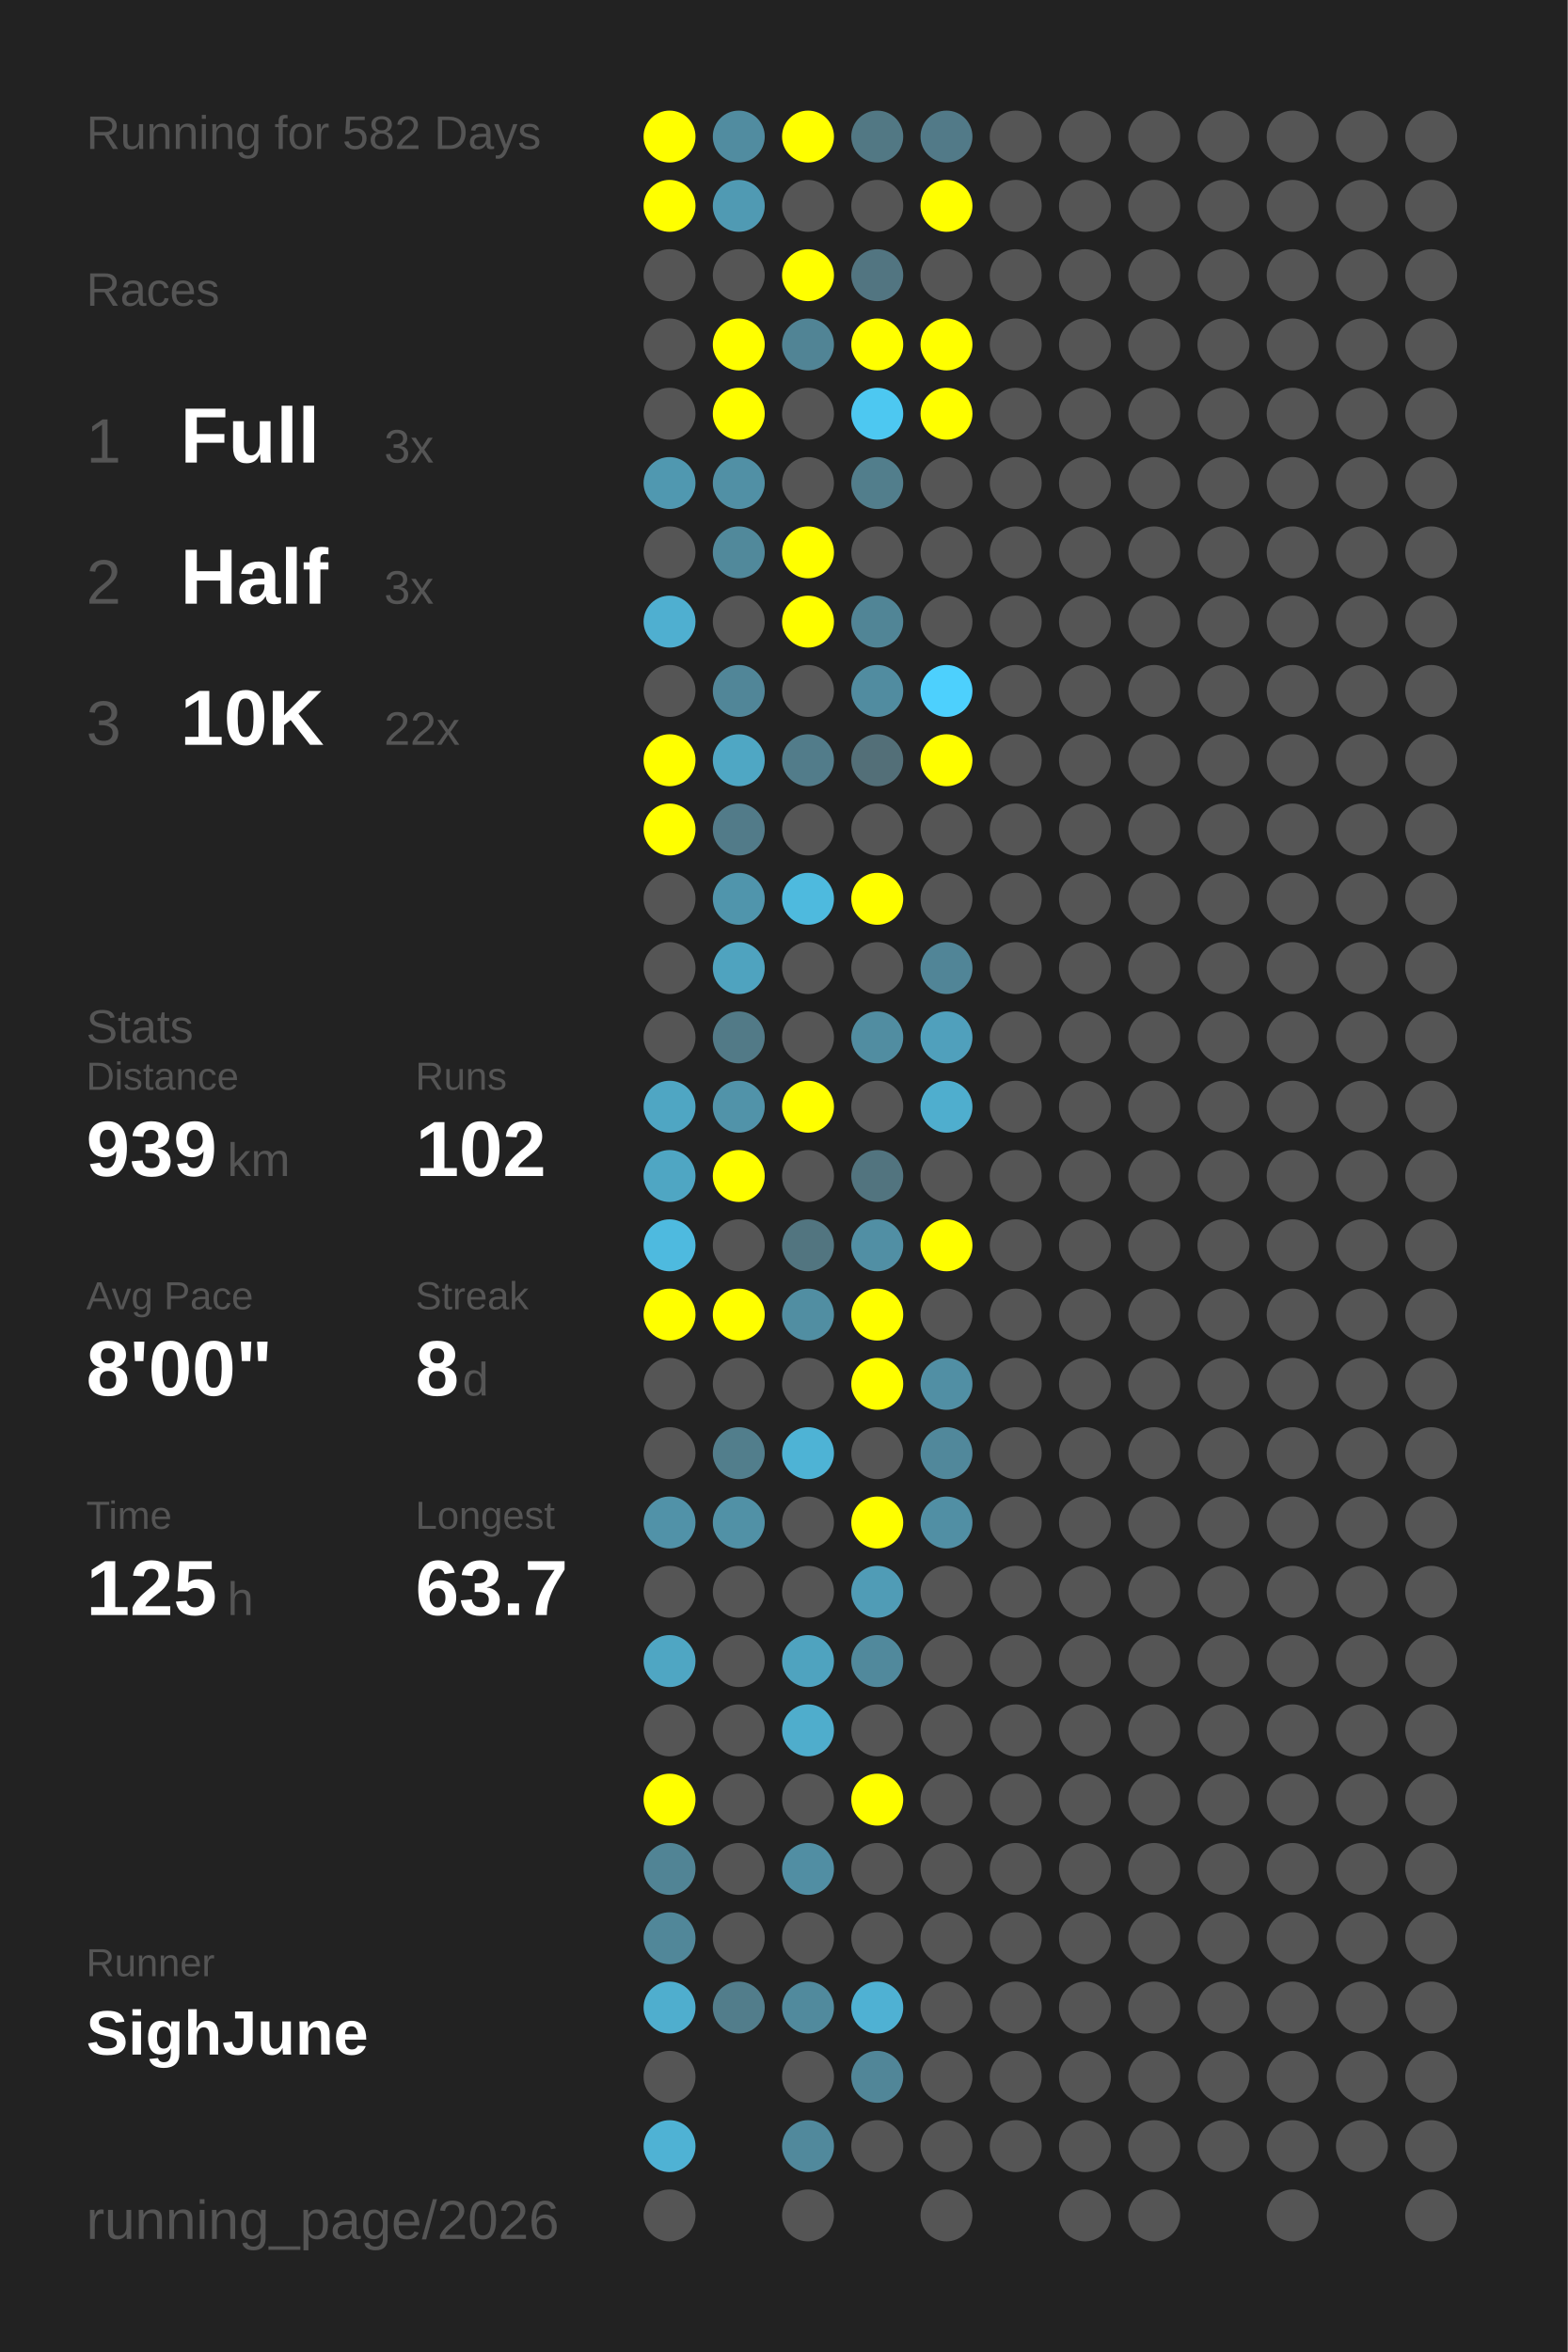
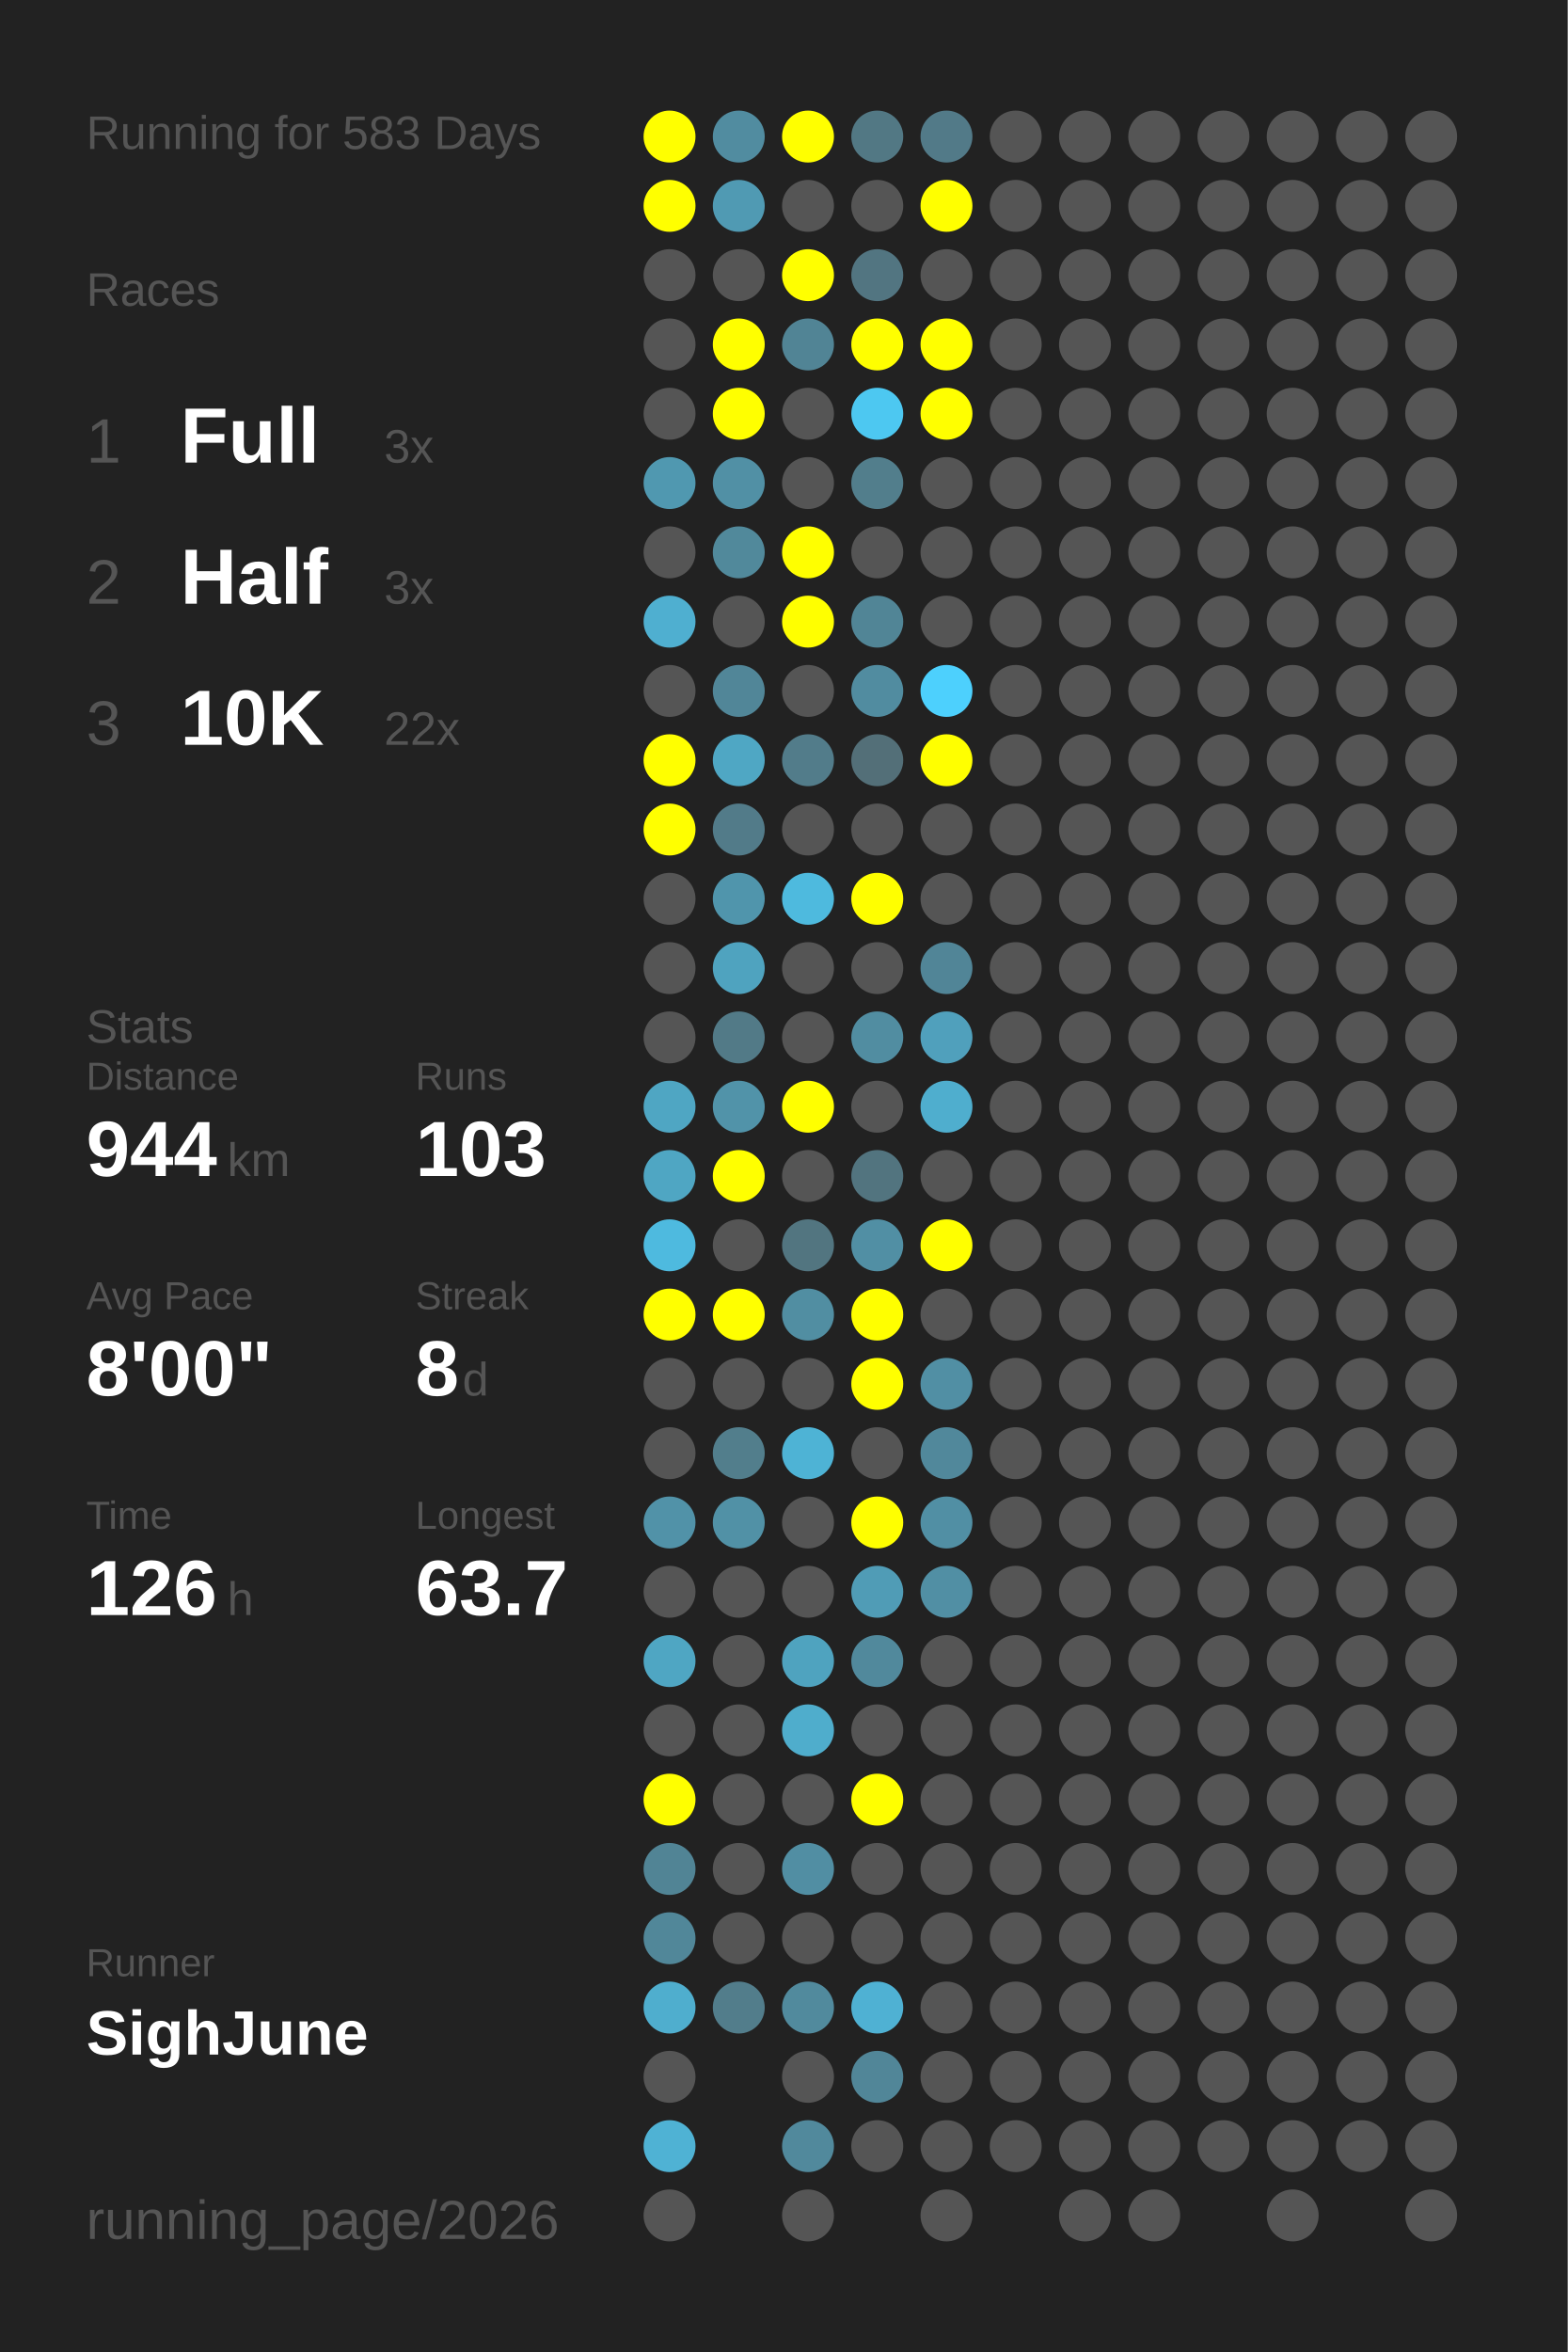
<svg xmlns="http://www.w3.org/2000/svg" baseProfile="full" height="300mm" version="1.1" viewBox="0,0,200,300" width="200mm">
  <defs />
  <rect fill="#222222" height="300" width="200" x="0" y="0" />
-   <text fill="#555555" style="font-size:6px; font-family:Arial;" x="11" y="19">Running for 582 Days</text>
+   <text fill="#555555" style="font-size:6px; font-family:Arial;" x="11" y="19">Running for 583 Days</text>
  <text fill="#555555" style="font-size:6px; font-family:Arial;" x="11" y="39">Races</text>
  <text fill="#555555" style="font-size:8px; font-family:Arial;" x="11" y="59">1</text>
  <text fill="#FFFFFF" style="font-size:10px; font-family:Arial; font-weight:bold;" x="23" y="59">Full</text>
  <text fill="#555555" style="font-size:6px; font-family:Arial;" x="49" y="59">3x</text>
  <text fill="#555555" style="font-size:8px; font-family:Arial;" x="11" y="77">2</text>
  <text fill="#FFFFFF" style="font-size:10px; font-family:Arial; font-weight:bold;" x="23" y="77">Half</text>
  <text fill="#555555" style="font-size:6px; font-family:Arial;" x="49" y="77">3x</text>
  <text fill="#555555" style="font-size:8px; font-family:Arial;" x="11" y="95">3</text>
  <text fill="#FFFFFF" style="font-size:10px; font-family:Arial; font-weight:bold;" x="23" y="95">10K</text>
  <text fill="#555555" style="font-size:6px; font-family:Arial;" x="49" y="95">22x</text>
  <text fill="#555555" style="font-size:6px; font-family:Arial;" x="11" y="133">Stats</text>
  <text fill="#555555" style="font-size:5px; font-family:Arial;" x="11" y="139">Distance</text>
-   <text fill="#FFFFFF" style="font-size:10px; font-family:Arial; font-weight:bold;" x="11" y="150">939</text>
+   <text fill="#FFFFFF" style="font-size:10px; font-family:Arial; font-weight:bold;" x="11" y="150">944</text>
  <text fill="#555555" style="font-size:6px; font-family:Arial;" x="29" y="150">km</text>
  <text fill="#555555" style="font-size:5px; font-family:Arial;" x="53" y="139">Runs</text>
-   <text fill="#FFFFFF" style="font-size:10px; font-family:Arial; font-weight:bold;" x="53" y="150">102</text>
+   <text fill="#FFFFFF" style="font-size:10px; font-family:Arial; font-weight:bold;" x="53" y="150">103</text>
  <text fill="#555555" style="font-size:5px; font-family:Arial;" x="11" y="167">Avg Pace</text>
  <text fill="#FFFFFF" style="font-size:10px; font-family:Arial; font-weight:bold;" x="11" y="178">8'00"</text>
  <text fill="#555555" style="font-size:5px; font-family:Arial;" x="53" y="167">Streak</text>
  <text fill="#FFFFFF" style="font-size:10px; font-family:Arial; font-weight:bold;" x="53" y="178">8</text>
  <text fill="#555555" style="font-size:6px; font-family:Arial;" x="59" y="178">d</text>
  <text fill="#555555" style="font-size:5px; font-family:Arial;" x="11" y="195">Time</text>
-   <text fill="#FFFFFF" style="font-size:10px; font-family:Arial; font-weight:bold;" x="11" y="206">125</text>
+   <text fill="#FFFFFF" style="font-size:10px; font-family:Arial; font-weight:bold;" x="11" y="206">126</text>
  <text fill="#555555" style="font-size:6px; font-family:Arial;" x="29" y="206">h</text>
  <text fill="#555555" style="font-size:5px; font-family:Arial;" x="53" y="195">Longest</text>
  <text fill="#FFFFFF" style="font-size:10px; font-family:Arial; font-weight:bold;" x="53" y="206">63.7</text>
  <text fill="#555555" style="font-size:5px; font-family:Arial;" x="11" y="252.065">Runner</text>
  <text fill="#FFFFFF" style="font-size:8px; font-family:Arial; font-weight:bold;" x="11" y="262.065">SighJune</text>
  <text fill="#555555" style="font-size:7px; font-family:Arial;" x="11" y="285.581">running_page/2026</text>
  <circle cx="85.417" cy="17.419" fill="#FFFF00" r="3.312" />
  <circle cx="85.417" cy="26.258" fill="#FFFF00" r="3.312" />
  <circle cx="85.417" cy="35.097" fill="#555555" r="3.312" />
  <circle cx="85.417" cy="43.935" fill="#555555" r="3.312" />
  <circle cx="85.417" cy="52.774" fill="#555555" r="3.312" />
  <circle cx="85.417" cy="61.613" fill="#5098b0" r="3.312" />
  <circle cx="85.417" cy="70.452" fill="#555555" r="3.312" />
  <circle cx="85.417" cy="79.29" fill="#4fafd0" r="3.312" />
  <circle cx="85.417" cy="88.129" fill="#555555" r="3.312" />
  <circle cx="85.417" cy="96.968" fill="#FFFF00" r="3.312" />
  <circle cx="85.417" cy="105.806" fill="#FFFF00" r="3.312" />
  <circle cx="85.417" cy="114.645" fill="#555555" r="3.312" />
  <circle cx="85.417" cy="123.484" fill="#555555" r="3.312" />
  <circle cx="85.417" cy="132.323" fill="#555555" r="3.312" />
  <circle cx="85.417" cy="141.161" fill="#4fa6c3" r="3.312" />
  <circle cx="85.417" cy="150" fill="#4fa6c3" r="3.312" />
  <circle cx="85.417" cy="158.839" fill="#4ebadf" r="3.312" />
  <circle cx="85.417" cy="167.677" fill="#FFFF00" r="3.312" />
  <circle cx="85.417" cy="176.516" fill="#555555" r="3.312" />
  <circle cx="85.417" cy="185.355" fill="#555555" r="3.312" />
  <circle cx="85.417" cy="194.194" fill="#5192a8" r="3.312" />
  <circle cx="85.417" cy="203.032" fill="#555555" r="3.312" />
  <circle cx="85.417" cy="211.871" fill="#4fa6c3" r="3.312" />
  <circle cx="85.417" cy="220.71" fill="#555555" r="3.312" />
  <circle cx="85.417" cy="229.548" fill="#FFFF00" r="3.312" />
  <circle cx="85.417" cy="238.387" fill="#518495" r="3.312" />
  <circle cx="85.417" cy="247.226" fill="#518799" r="3.312" />
  <circle cx="85.417" cy="256.065" fill="#4faece" r="3.312" />
  <circle cx="85.417" cy="264.903" fill="#555555" r="3.312" />
  <circle cx="85.417" cy="273.742" fill="#4fb2d4" r="3.312" />
  <circle cx="85.417" cy="282.581" fill="#555555" r="3.312" />
  <circle cx="94.25" cy="17.419" fill="#518ca0" r="3.312" />
  <circle cx="94.25" cy="26.258" fill="#509ab3" r="3.312" />
  <circle cx="94.25" cy="35.097" fill="#555555" r="3.312" />
  <circle cx="94.25" cy="43.935" fill="#FFFF00" r="3.312" />
  <circle cx="94.25" cy="52.774" fill="#FFFF00" r="3.312" />
  <circle cx="94.25" cy="61.613" fill="#5190a5" r="3.312" />
  <circle cx="94.25" cy="70.452" fill="#51899b" r="3.312" />
  <circle cx="94.25" cy="79.29" fill="#555555" r="3.312" />
  <circle cx="94.25" cy="88.129" fill="#518698" r="3.312" />
  <circle cx="94.25" cy="96.968" fill="#4fa7c4" r="3.312" />
  <circle cx="94.25" cy="105.806" fill="#527b89" r="3.312" />
  <circle cx="94.25" cy="114.645" fill="#5095ac" r="3.312" />
  <circle cx="94.25" cy="123.484" fill="#4fa3bf" r="3.312" />
  <circle cx="94.25" cy="132.323" fill="#527a87" r="3.312" />
  <circle cx="94.25" cy="141.161" fill="#5193a9" r="3.312" />
  <circle cx="94.25" cy="150" fill="#FFFF00" r="3.312" />
  <circle cx="94.25" cy="158.839" fill="#555555" r="3.312" />
  <circle cx="94.25" cy="167.677" fill="#FFFF00" r="3.312" />
  <circle cx="94.25" cy="176.516" fill="#555555" r="3.312" />
  <circle cx="94.25" cy="185.355" fill="#527e8c" r="3.312" />
  <circle cx="94.25" cy="194.194" fill="#5191a6" r="3.312" />
  <circle cx="94.25" cy="203.032" fill="#555555" r="3.312" />
  <circle cx="94.25" cy="211.871" fill="#555555" r="3.312" />
  <circle cx="94.25" cy="220.71" fill="#555555" r="3.312" />
  <circle cx="94.25" cy="229.548" fill="#555555" r="3.312" />
  <circle cx="94.25" cy="238.387" fill="#555555" r="3.312" />
  <circle cx="94.25" cy="247.226" fill="#555555" r="3.312" />
  <circle cx="94.25" cy="256.065" fill="#527d8b" r="3.312" />
  <circle cx="103.083" cy="17.419" fill="#FFFF00" r="3.312" />
  <circle cx="103.083" cy="26.258" fill="#555555" r="3.312" />
  <circle cx="103.083" cy="35.097" fill="#FFFF00" r="3.312" />
  <circle cx="103.083" cy="43.935" fill="#518495" r="3.312" />
  <circle cx="103.083" cy="52.774" fill="#555555" r="3.312" />
  <circle cx="103.083" cy="61.613" fill="#555555" r="3.312" />
  <circle cx="103.083" cy="70.452" fill="#FFFF00" r="3.312" />
  <circle cx="103.083" cy="79.29" fill="#FFFF00" r="3.312" />
  <circle cx="103.083" cy="88.129" fill="#555555" r="3.312" />
  <circle cx="103.083" cy="96.968" fill="#527c8a" r="3.312" />
  <circle cx="103.083" cy="105.806" fill="#555555" r="3.312" />
  <circle cx="103.083" cy="114.645" fill="#4ebade" r="3.312" />
  <circle cx="103.083" cy="123.484" fill="#555555" r="3.312" />
  <circle cx="103.083" cy="132.323" fill="#555555" r="3.312" />
  <circle cx="103.083" cy="141.161" fill="#FFFF00" r="3.312" />
  <circle cx="103.083" cy="150" fill="#555555" r="3.312" />
  <circle cx="103.083" cy="158.839" fill="#527580" r="3.312" />
  <circle cx="103.083" cy="167.677" fill="#518ea2" r="3.312" />
  <circle cx="103.083" cy="176.516" fill="#555555" r="3.312" />
  <circle cx="103.083" cy="185.355" fill="#4eb3d5" r="3.312" />
  <circle cx="103.083" cy="194.194" fill="#555555" r="3.312" />
  <circle cx="103.083" cy="203.032" fill="#555555" r="3.312" />
  <circle cx="103.083" cy="211.871" fill="#4fa3bf" r="3.312" />
  <circle cx="103.083" cy="220.71" fill="#4fadcc" r="3.312" />
  <circle cx="103.083" cy="229.548" fill="#555555" r="3.312" />
  <circle cx="103.083" cy="238.387" fill="#518ea3" r="3.312" />
  <circle cx="103.083" cy="247.226" fill="#555555" r="3.312" />
  <circle cx="103.083" cy="256.065" fill="#518a9d" r="3.312" />
  <circle cx="103.083" cy="264.903" fill="#555555" r="3.312" />
  <circle cx="103.083" cy="273.742" fill="#51899c" r="3.312" />
  <circle cx="103.083" cy="282.581" fill="#555555" r="3.312" />
  <circle cx="111.917" cy="17.419" fill="#527884" r="3.312" />
  <circle cx="111.917" cy="26.258" fill="#555555" r="3.312" />
  <circle cx="111.917" cy="35.097" fill="#527581" r="3.312" />
  <circle cx="111.917" cy="43.935" fill="#FFFF00" r="3.312" />
  <circle cx="111.917" cy="52.774" fill="#4dc8f1" r="3.312" />
  <circle cx="111.917" cy="61.613" fill="#527e8c" r="3.312" />
  <circle cx="111.917" cy="70.452" fill="#555555" r="3.312" />
  <circle cx="111.917" cy="79.29" fill="#518596" r="3.312" />
  <circle cx="111.917" cy="88.129" fill="#518ca0" r="3.312" />
  <circle cx="111.917" cy="96.968" fill="#536f78" r="3.312" />
  <circle cx="111.917" cy="105.806" fill="#555555" r="3.312" />
  <circle cx="111.917" cy="114.645" fill="#FFFF00" r="3.312" />
  <circle cx="111.917" cy="123.484" fill="#555555" r="3.312" />
  <circle cx="111.917" cy="132.323" fill="#518da1" r="3.312" />
  <circle cx="111.917" cy="141.161" fill="#555555" r="3.312" />
  <circle cx="111.917" cy="150" fill="#52747f" r="3.312" />
  <circle cx="111.917" cy="158.839" fill="#518fa4" r="3.312" />
  <circle cx="111.917" cy="167.677" fill="#FFFF00" r="3.312" />
  <circle cx="111.917" cy="176.516" fill="#FFFF00" r="3.312" />
  <circle cx="111.917" cy="185.355" fill="#555555" r="3.312" />
  <circle cx="111.917" cy="194.194" fill="#FFFF00" r="3.312" />
  <circle cx="111.917" cy="203.032" fill="#509cb6" r="3.312" />
  <circle cx="111.917" cy="211.871" fill="#51899c" r="3.312" />
  <circle cx="111.917" cy="220.71" fill="#555555" r="3.312" />
  <circle cx="111.917" cy="229.548" fill="#FFFF00" r="3.312" />
  <circle cx="111.917" cy="238.387" fill="#555555" r="3.312" />
  <circle cx="111.917" cy="247.226" fill="#555555" r="3.312" />
  <circle cx="111.917" cy="256.065" fill="#4fb1d3" r="3.312" />
  <circle cx="111.917" cy="264.903" fill="#518698" r="3.312" />
  <circle cx="111.917" cy="273.742" fill="#555555" r="3.312" />
  <circle cx="120.75" cy="17.419" fill="#527a88" r="3.312" />
  <circle cx="120.75" cy="26.258" fill="#FFFF00" r="3.312" />
  <circle cx="120.75" cy="35.097" fill="#555555" r="3.312" />
  <circle cx="120.75" cy="43.935" fill="#FFFF00" r="3.312" />
  <circle cx="120.75" cy="52.774" fill="#FFFF00" r="3.312" />
  <circle cx="120.75" cy="61.613" fill="#555555" r="3.312" />
  <circle cx="120.75" cy="70.452" fill="#555555" r="3.312" />
  <circle cx="120.75" cy="79.29" fill="#555555" r="3.312" />
  <circle cx="120.75" cy="88.129" fill="#4dd0fd" r="3.312" />
  <circle cx="120.75" cy="96.968" fill="#FFFF00" r="3.312" />
  <circle cx="120.75" cy="105.806" fill="#555555" r="3.312" />
  <circle cx="120.75" cy="114.645" fill="#555555" r="3.312" />
  <circle cx="120.75" cy="123.484" fill="#518597" r="3.312" />
  <circle cx="120.75" cy="132.323" fill="#50a0bc" r="3.312" />
  <circle cx="120.75" cy="141.161" fill="#4faece" r="3.312" />
  <circle cx="120.75" cy="150" fill="#555555" r="3.312" />
  <circle cx="120.75" cy="158.839" fill="#FFFF00" r="3.312" />
  <circle cx="120.75" cy="167.677" fill="#555555" r="3.312" />
  <circle cx="120.75" cy="176.516" fill="#518fa4" r="3.312" />
  <circle cx="120.75" cy="185.355" fill="#51889b" r="3.312" />
  <circle cx="120.75" cy="194.194" fill="#518fa4" r="3.312" />
-   <circle cx="120.75" cy="203.032" fill="#555555" r="3.312" />
+   <circle cx="120.75" cy="203.032" fill="#518fa4" r="3.312" />
  <circle cx="120.75" cy="211.871" fill="#555555" r="3.312" />
  <circle cx="120.75" cy="220.71" fill="#555555" r="3.312" />
  <circle cx="120.75" cy="229.548" fill="#555555" r="3.312" />
  <circle cx="120.75" cy="238.387" fill="#555555" r="3.312" />
  <circle cx="120.75" cy="247.226" fill="#555555" r="3.312" />
  <circle cx="120.75" cy="256.065" fill="#555555" r="3.312" />
  <circle cx="120.75" cy="264.903" fill="#555555" r="3.312" />
  <circle cx="120.75" cy="273.742" fill="#555555" r="3.312" />
  <circle cx="120.75" cy="282.581" fill="#555555" r="3.312" />
  <circle cx="129.583" cy="17.419" fill="#555555" r="3.312" />
  <circle cx="129.583" cy="26.258" fill="#555555" r="3.312" />
  <circle cx="129.583" cy="35.097" fill="#555555" r="3.312" />
  <circle cx="129.583" cy="43.935" fill="#555555" r="3.312" />
  <circle cx="129.583" cy="52.774" fill="#555555" r="3.312" />
  <circle cx="129.583" cy="61.613" fill="#555555" r="3.312" />
  <circle cx="129.583" cy="70.452" fill="#555555" r="3.312" />
  <circle cx="129.583" cy="79.29" fill="#555555" r="3.312" />
  <circle cx="129.583" cy="88.129" fill="#555555" r="3.312" />
  <circle cx="129.583" cy="96.968" fill="#555555" r="3.312" />
  <circle cx="129.583" cy="105.806" fill="#555555" r="3.312" />
  <circle cx="129.583" cy="114.645" fill="#555555" r="3.312" />
  <circle cx="129.583" cy="123.484" fill="#555555" r="3.312" />
  <circle cx="129.583" cy="132.323" fill="#555555" r="3.312" />
  <circle cx="129.583" cy="141.161" fill="#555555" r="3.312" />
  <circle cx="129.583" cy="150" fill="#555555" r="3.312" />
  <circle cx="129.583" cy="158.839" fill="#555555" r="3.312" />
  <circle cx="129.583" cy="167.677" fill="#555555" r="3.312" />
  <circle cx="129.583" cy="176.516" fill="#555555" r="3.312" />
  <circle cx="129.583" cy="185.355" fill="#555555" r="3.312" />
  <circle cx="129.583" cy="194.194" fill="#555555" r="3.312" />
  <circle cx="129.583" cy="203.032" fill="#555555" r="3.312" />
  <circle cx="129.583" cy="211.871" fill="#555555" r="3.312" />
  <circle cx="129.583" cy="220.71" fill="#555555" r="3.312" />
  <circle cx="129.583" cy="229.548" fill="#555555" r="3.312" />
  <circle cx="129.583" cy="238.387" fill="#555555" r="3.312" />
  <circle cx="129.583" cy="247.226" fill="#555555" r="3.312" />
  <circle cx="129.583" cy="256.065" fill="#555555" r="3.312" />
  <circle cx="129.583" cy="264.903" fill="#555555" r="3.312" />
  <circle cx="129.583" cy="273.742" fill="#555555" r="3.312" />
  <circle cx="138.417" cy="17.419" fill="#555555" r="3.312" />
  <circle cx="138.417" cy="26.258" fill="#555555" r="3.312" />
  <circle cx="138.417" cy="35.097" fill="#555555" r="3.312" />
  <circle cx="138.417" cy="43.935" fill="#555555" r="3.312" />
  <circle cx="138.417" cy="52.774" fill="#555555" r="3.312" />
  <circle cx="138.417" cy="61.613" fill="#555555" r="3.312" />
  <circle cx="138.417" cy="70.452" fill="#555555" r="3.312" />
  <circle cx="138.417" cy="79.29" fill="#555555" r="3.312" />
  <circle cx="138.417" cy="88.129" fill="#555555" r="3.312" />
  <circle cx="138.417" cy="96.968" fill="#555555" r="3.312" />
  <circle cx="138.417" cy="105.806" fill="#555555" r="3.312" />
  <circle cx="138.417" cy="114.645" fill="#555555" r="3.312" />
  <circle cx="138.417" cy="123.484" fill="#555555" r="3.312" />
  <circle cx="138.417" cy="132.323" fill="#555555" r="3.312" />
  <circle cx="138.417" cy="141.161" fill="#555555" r="3.312" />
  <circle cx="138.417" cy="150" fill="#555555" r="3.312" />
  <circle cx="138.417" cy="158.839" fill="#555555" r="3.312" />
  <circle cx="138.417" cy="167.677" fill="#555555" r="3.312" />
  <circle cx="138.417" cy="176.516" fill="#555555" r="3.312" />
  <circle cx="138.417" cy="185.355" fill="#555555" r="3.312" />
  <circle cx="138.417" cy="194.194" fill="#555555" r="3.312" />
  <circle cx="138.417" cy="203.032" fill="#555555" r="3.312" />
  <circle cx="138.417" cy="211.871" fill="#555555" r="3.312" />
  <circle cx="138.417" cy="220.71" fill="#555555" r="3.312" />
  <circle cx="138.417" cy="229.548" fill="#555555" r="3.312" />
  <circle cx="138.417" cy="238.387" fill="#555555" r="3.312" />
  <circle cx="138.417" cy="247.226" fill="#555555" r="3.312" />
  <circle cx="138.417" cy="256.065" fill="#555555" r="3.312" />
  <circle cx="138.417" cy="264.903" fill="#555555" r="3.312" />
  <circle cx="138.417" cy="273.742" fill="#555555" r="3.312" />
  <circle cx="138.417" cy="282.581" fill="#555555" r="3.312" />
  <circle cx="147.25" cy="17.419" fill="#555555" r="3.312" />
  <circle cx="147.25" cy="26.258" fill="#555555" r="3.312" />
  <circle cx="147.25" cy="35.097" fill="#555555" r="3.312" />
  <circle cx="147.25" cy="43.935" fill="#555555" r="3.312" />
  <circle cx="147.25" cy="52.774" fill="#555555" r="3.312" />
  <circle cx="147.25" cy="61.613" fill="#555555" r="3.312" />
  <circle cx="147.25" cy="70.452" fill="#555555" r="3.312" />
  <circle cx="147.25" cy="79.29" fill="#555555" r="3.312" />
  <circle cx="147.25" cy="88.129" fill="#555555" r="3.312" />
  <circle cx="147.25" cy="96.968" fill="#555555" r="3.312" />
  <circle cx="147.25" cy="105.806" fill="#555555" r="3.312" />
  <circle cx="147.25" cy="114.645" fill="#555555" r="3.312" />
  <circle cx="147.25" cy="123.484" fill="#555555" r="3.312" />
  <circle cx="147.25" cy="132.323" fill="#555555" r="3.312" />
  <circle cx="147.25" cy="141.161" fill="#555555" r="3.312" />
  <circle cx="147.25" cy="150" fill="#555555" r="3.312" />
  <circle cx="147.25" cy="158.839" fill="#555555" r="3.312" />
  <circle cx="147.25" cy="167.677" fill="#555555" r="3.312" />
  <circle cx="147.25" cy="176.516" fill="#555555" r="3.312" />
  <circle cx="147.25" cy="185.355" fill="#555555" r="3.312" />
  <circle cx="147.25" cy="194.194" fill="#555555" r="3.312" />
  <circle cx="147.25" cy="203.032" fill="#555555" r="3.312" />
  <circle cx="147.25" cy="211.871" fill="#555555" r="3.312" />
  <circle cx="147.25" cy="220.71" fill="#555555" r="3.312" />
  <circle cx="147.25" cy="229.548" fill="#555555" r="3.312" />
  <circle cx="147.25" cy="238.387" fill="#555555" r="3.312" />
  <circle cx="147.25" cy="247.226" fill="#555555" r="3.312" />
  <circle cx="147.25" cy="256.065" fill="#555555" r="3.312" />
  <circle cx="147.25" cy="264.903" fill="#555555" r="3.312" />
  <circle cx="147.25" cy="273.742" fill="#555555" r="3.312" />
  <circle cx="147.25" cy="282.581" fill="#555555" r="3.312" />
  <circle cx="156.083" cy="17.419" fill="#555555" r="3.312" />
  <circle cx="156.083" cy="26.258" fill="#555555" r="3.312" />
  <circle cx="156.083" cy="35.097" fill="#555555" r="3.312" />
  <circle cx="156.083" cy="43.935" fill="#555555" r="3.312" />
  <circle cx="156.083" cy="52.774" fill="#555555" r="3.312" />
  <circle cx="156.083" cy="61.613" fill="#555555" r="3.312" />
  <circle cx="156.083" cy="70.452" fill="#555555" r="3.312" />
  <circle cx="156.083" cy="79.29" fill="#555555" r="3.312" />
  <circle cx="156.083" cy="88.129" fill="#555555" r="3.312" />
  <circle cx="156.083" cy="96.968" fill="#555555" r="3.312" />
  <circle cx="156.083" cy="105.806" fill="#555555" r="3.312" />
  <circle cx="156.083" cy="114.645" fill="#555555" r="3.312" />
  <circle cx="156.083" cy="123.484" fill="#555555" r="3.312" />
  <circle cx="156.083" cy="132.323" fill="#555555" r="3.312" />
  <circle cx="156.083" cy="141.161" fill="#555555" r="3.312" />
  <circle cx="156.083" cy="150" fill="#555555" r="3.312" />
  <circle cx="156.083" cy="158.839" fill="#555555" r="3.312" />
  <circle cx="156.083" cy="167.677" fill="#555555" r="3.312" />
  <circle cx="156.083" cy="176.516" fill="#555555" r="3.312" />
  <circle cx="156.083" cy="185.355" fill="#555555" r="3.312" />
  <circle cx="156.083" cy="194.194" fill="#555555" r="3.312" />
  <circle cx="156.083" cy="203.032" fill="#555555" r="3.312" />
  <circle cx="156.083" cy="211.871" fill="#555555" r="3.312" />
  <circle cx="156.083" cy="220.71" fill="#555555" r="3.312" />
  <circle cx="156.083" cy="229.548" fill="#555555" r="3.312" />
  <circle cx="156.083" cy="238.387" fill="#555555" r="3.312" />
  <circle cx="156.083" cy="247.226" fill="#555555" r="3.312" />
  <circle cx="156.083" cy="256.065" fill="#555555" r="3.312" />
  <circle cx="156.083" cy="264.903" fill="#555555" r="3.312" />
  <circle cx="156.083" cy="273.742" fill="#555555" r="3.312" />
  <circle cx="164.917" cy="17.419" fill="#555555" r="3.312" />
  <circle cx="164.917" cy="26.258" fill="#555555" r="3.312" />
  <circle cx="164.917" cy="35.097" fill="#555555" r="3.312" />
  <circle cx="164.917" cy="43.935" fill="#555555" r="3.312" />
  <circle cx="164.917" cy="52.774" fill="#555555" r="3.312" />
  <circle cx="164.917" cy="61.613" fill="#555555" r="3.312" />
  <circle cx="164.917" cy="70.452" fill="#555555" r="3.312" />
  <circle cx="164.917" cy="79.29" fill="#555555" r="3.312" />
  <circle cx="164.917" cy="88.129" fill="#555555" r="3.312" />
  <circle cx="164.917" cy="96.968" fill="#555555" r="3.312" />
  <circle cx="164.917" cy="105.806" fill="#555555" r="3.312" />
  <circle cx="164.917" cy="114.645" fill="#555555" r="3.312" />
  <circle cx="164.917" cy="123.484" fill="#555555" r="3.312" />
  <circle cx="164.917" cy="132.323" fill="#555555" r="3.312" />
  <circle cx="164.917" cy="141.161" fill="#555555" r="3.312" />
  <circle cx="164.917" cy="150" fill="#555555" r="3.312" />
  <circle cx="164.917" cy="158.839" fill="#555555" r="3.312" />
  <circle cx="164.917" cy="167.677" fill="#555555" r="3.312" />
  <circle cx="164.917" cy="176.516" fill="#555555" r="3.312" />
  <circle cx="164.917" cy="185.355" fill="#555555" r="3.312" />
  <circle cx="164.917" cy="194.194" fill="#555555" r="3.312" />
  <circle cx="164.917" cy="203.032" fill="#555555" r="3.312" />
  <circle cx="164.917" cy="211.871" fill="#555555" r="3.312" />
  <circle cx="164.917" cy="220.71" fill="#555555" r="3.312" />
  <circle cx="164.917" cy="229.548" fill="#555555" r="3.312" />
  <circle cx="164.917" cy="238.387" fill="#555555" r="3.312" />
  <circle cx="164.917" cy="247.226" fill="#555555" r="3.312" />
  <circle cx="164.917" cy="256.065" fill="#555555" r="3.312" />
  <circle cx="164.917" cy="264.903" fill="#555555" r="3.312" />
  <circle cx="164.917" cy="273.742" fill="#555555" r="3.312" />
  <circle cx="164.917" cy="282.581" fill="#555555" r="3.312" />
  <circle cx="173.75" cy="17.419" fill="#555555" r="3.312" />
  <circle cx="173.75" cy="26.258" fill="#555555" r="3.312" />
  <circle cx="173.75" cy="35.097" fill="#555555" r="3.312" />
  <circle cx="173.75" cy="43.935" fill="#555555" r="3.312" />
  <circle cx="173.75" cy="52.774" fill="#555555" r="3.312" />
  <circle cx="173.75" cy="61.613" fill="#555555" r="3.312" />
  <circle cx="173.75" cy="70.452" fill="#555555" r="3.312" />
  <circle cx="173.75" cy="79.29" fill="#555555" r="3.312" />
  <circle cx="173.75" cy="88.129" fill="#555555" r="3.312" />
  <circle cx="173.75" cy="96.968" fill="#555555" r="3.312" />
  <circle cx="173.75" cy="105.806" fill="#555555" r="3.312" />
  <circle cx="173.75" cy="114.645" fill="#555555" r="3.312" />
  <circle cx="173.75" cy="123.484" fill="#555555" r="3.312" />
  <circle cx="173.75" cy="132.323" fill="#555555" r="3.312" />
  <circle cx="173.75" cy="141.161" fill="#555555" r="3.312" />
  <circle cx="173.75" cy="150" fill="#555555" r="3.312" />
  <circle cx="173.75" cy="158.839" fill="#555555" r="3.312" />
  <circle cx="173.75" cy="167.677" fill="#555555" r="3.312" />
  <circle cx="173.75" cy="176.516" fill="#555555" r="3.312" />
  <circle cx="173.75" cy="185.355" fill="#555555" r="3.312" />
  <circle cx="173.75" cy="194.194" fill="#555555" r="3.312" />
  <circle cx="173.75" cy="203.032" fill="#555555" r="3.312" />
  <circle cx="173.75" cy="211.871" fill="#555555" r="3.312" />
  <circle cx="173.75" cy="220.71" fill="#555555" r="3.312" />
  <circle cx="173.75" cy="229.548" fill="#555555" r="3.312" />
  <circle cx="173.75" cy="238.387" fill="#555555" r="3.312" />
  <circle cx="173.75" cy="247.226" fill="#555555" r="3.312" />
  <circle cx="173.75" cy="256.065" fill="#555555" r="3.312" />
  <circle cx="173.75" cy="264.903" fill="#555555" r="3.312" />
  <circle cx="173.75" cy="273.742" fill="#555555" r="3.312" />
  <circle cx="182.583" cy="17.419" fill="#555555" r="3.312" />
  <circle cx="182.583" cy="26.258" fill="#555555" r="3.312" />
  <circle cx="182.583" cy="35.097" fill="#555555" r="3.312" />
  <circle cx="182.583" cy="43.935" fill="#555555" r="3.312" />
  <circle cx="182.583" cy="52.774" fill="#555555" r="3.312" />
  <circle cx="182.583" cy="61.613" fill="#555555" r="3.312" />
  <circle cx="182.583" cy="70.452" fill="#555555" r="3.312" />
  <circle cx="182.583" cy="79.29" fill="#555555" r="3.312" />
  <circle cx="182.583" cy="88.129" fill="#555555" r="3.312" />
  <circle cx="182.583" cy="96.968" fill="#555555" r="3.312" />
  <circle cx="182.583" cy="105.806" fill="#555555" r="3.312" />
  <circle cx="182.583" cy="114.645" fill="#555555" r="3.312" />
  <circle cx="182.583" cy="123.484" fill="#555555" r="3.312" />
  <circle cx="182.583" cy="132.323" fill="#555555" r="3.312" />
  <circle cx="182.583" cy="141.161" fill="#555555" r="3.312" />
  <circle cx="182.583" cy="150" fill="#555555" r="3.312" />
  <circle cx="182.583" cy="158.839" fill="#555555" r="3.312" />
  <circle cx="182.583" cy="167.677" fill="#555555" r="3.312" />
  <circle cx="182.583" cy="176.516" fill="#555555" r="3.312" />
  <circle cx="182.583" cy="185.355" fill="#555555" r="3.312" />
  <circle cx="182.583" cy="194.194" fill="#555555" r="3.312" />
  <circle cx="182.583" cy="203.032" fill="#555555" r="3.312" />
  <circle cx="182.583" cy="211.871" fill="#555555" r="3.312" />
  <circle cx="182.583" cy="220.71" fill="#555555" r="3.312" />
  <circle cx="182.583" cy="229.548" fill="#555555" r="3.312" />
  <circle cx="182.583" cy="238.387" fill="#555555" r="3.312" />
  <circle cx="182.583" cy="247.226" fill="#555555" r="3.312" />
  <circle cx="182.583" cy="256.065" fill="#555555" r="3.312" />
  <circle cx="182.583" cy="264.903" fill="#555555" r="3.312" />
  <circle cx="182.583" cy="273.742" fill="#555555" r="3.312" />
  <circle cx="182.583" cy="282.581" fill="#555555" r="3.312" />
</svg>
